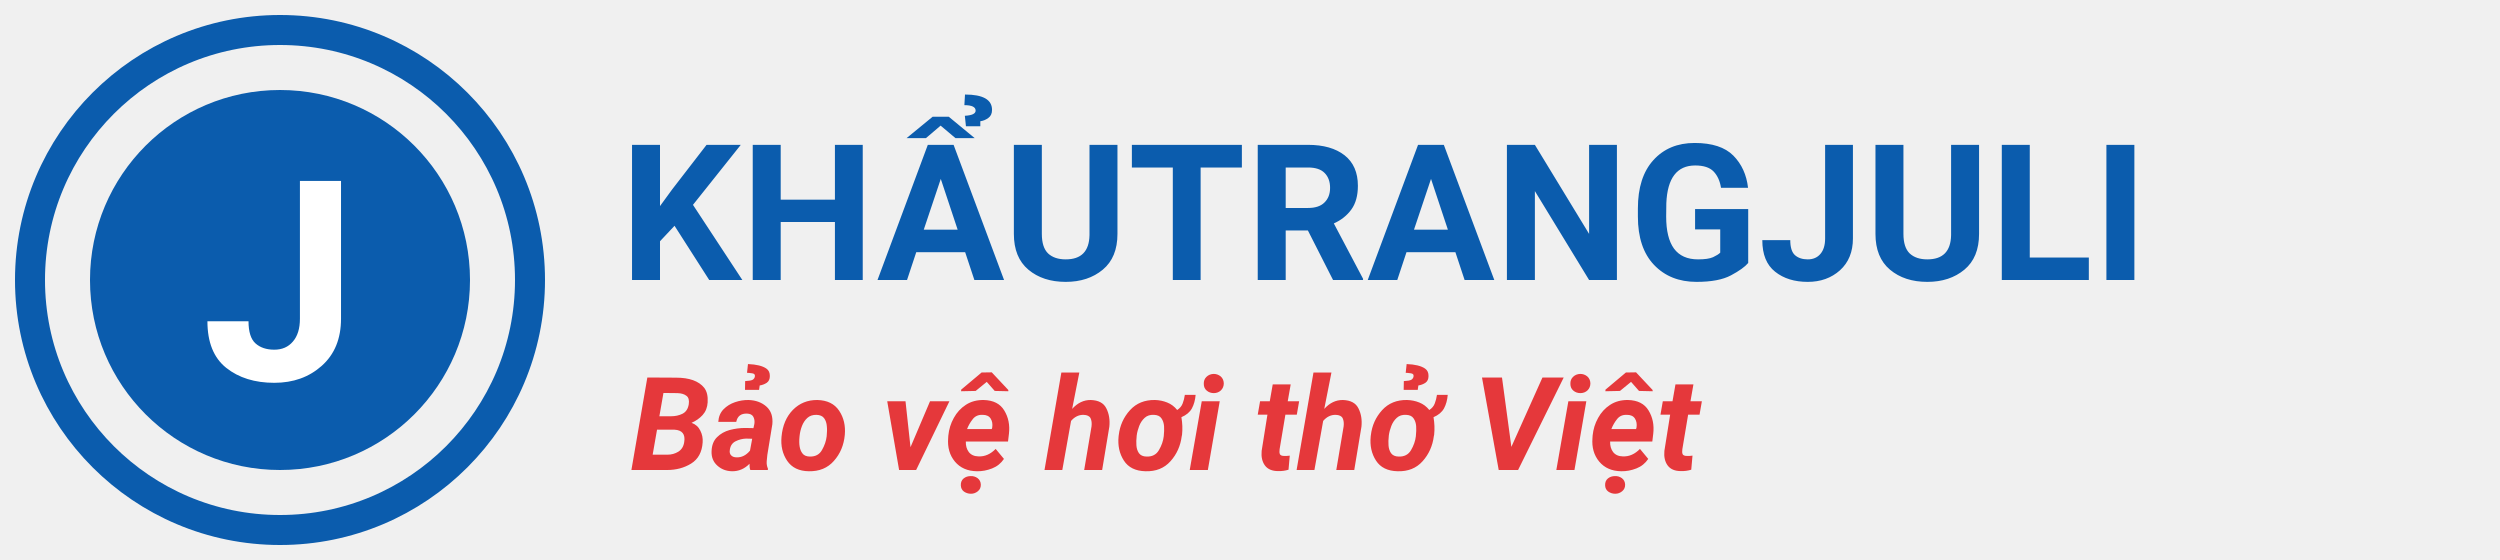
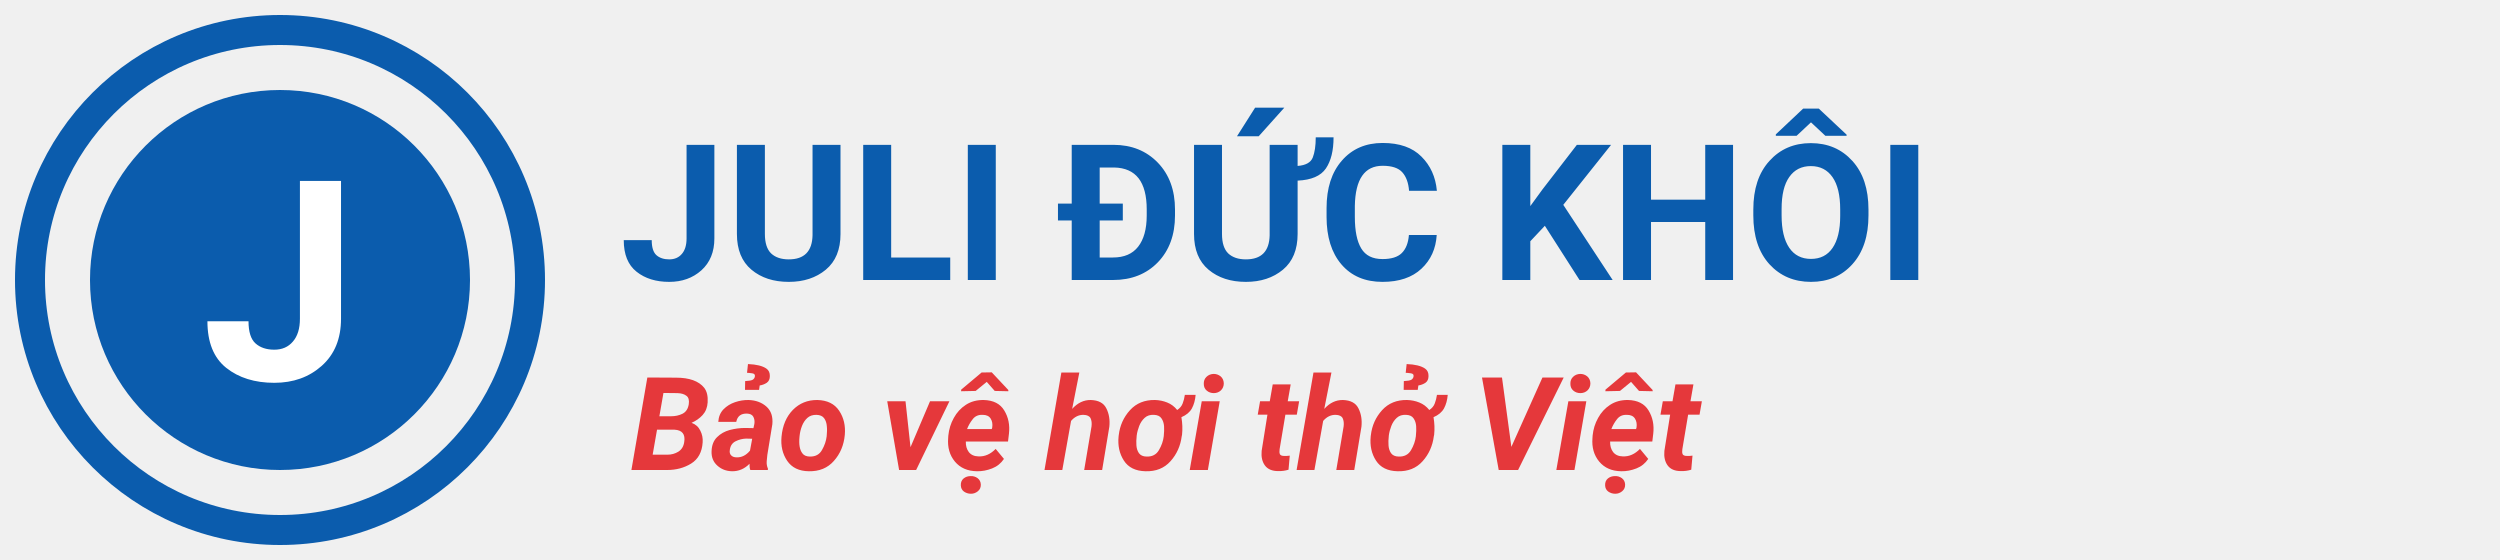
<svg xmlns="http://www.w3.org/2000/svg" viewBox="0 0 250 56" width="250" height="56">
  <circle cx="28" cy="28" r="25" fill="none" stroke="#0b5cad" stroke-width="3" />
  <circle cx="28" cy="28" r="19" fill="#0b5cad" />
  <text x="28" y="38" text-anchor="middle" font-family="Roboto,Arial,sans-serif" font-size="28" font-weight="700" fill="#fff">J</text>
-   <text x="62" y="28" font-family="Roboto,Arial,sans-serif" font-size="19" font-weight="700" fill="#0b5cad">KHẨUTRANGJULI</text>
+   <text x="62" y="28" font-family="Roboto,Arial,sans-serif" font-size="19" font-weight="700" fill="#0b5cad">JULI ĐỨC KHÔI</text>
  <text x="63" y="47" font-family="Roboto,Arial,sans-serif" font-size="13" font-style="italic" font-weight="700" fill="#e5383b">Bảo vệ hơi thở Việt</text>
</svg>
